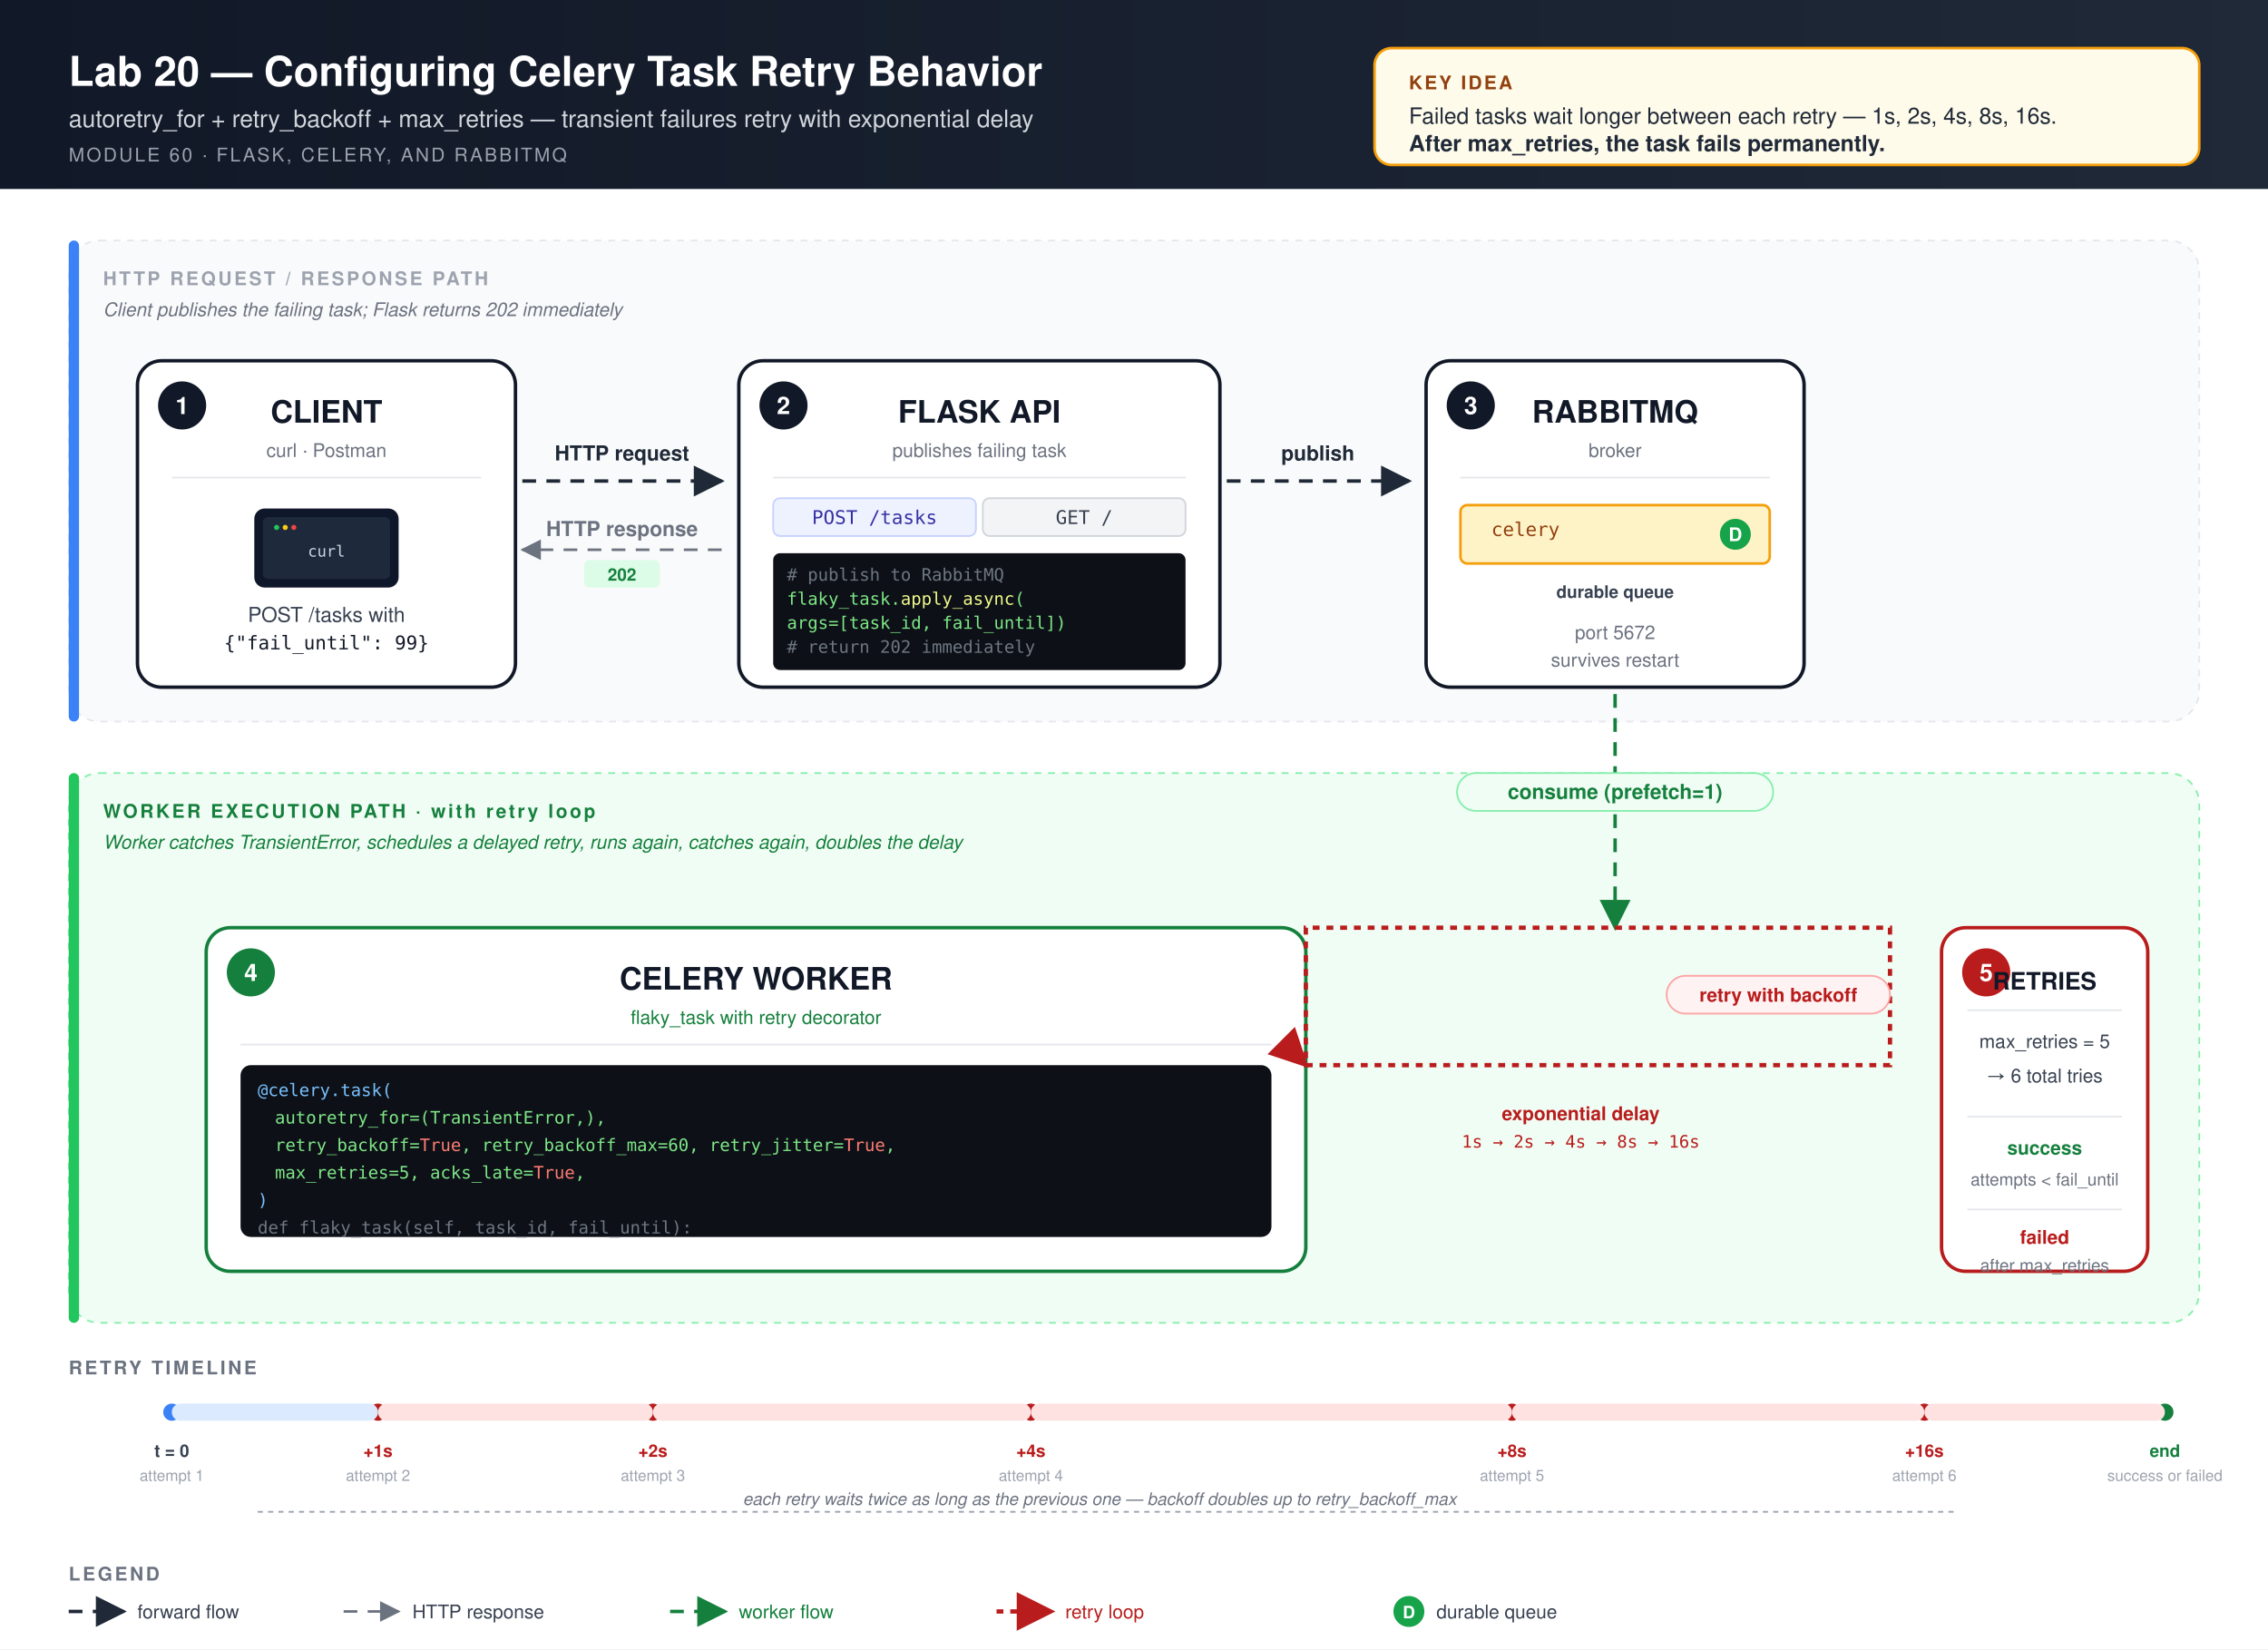
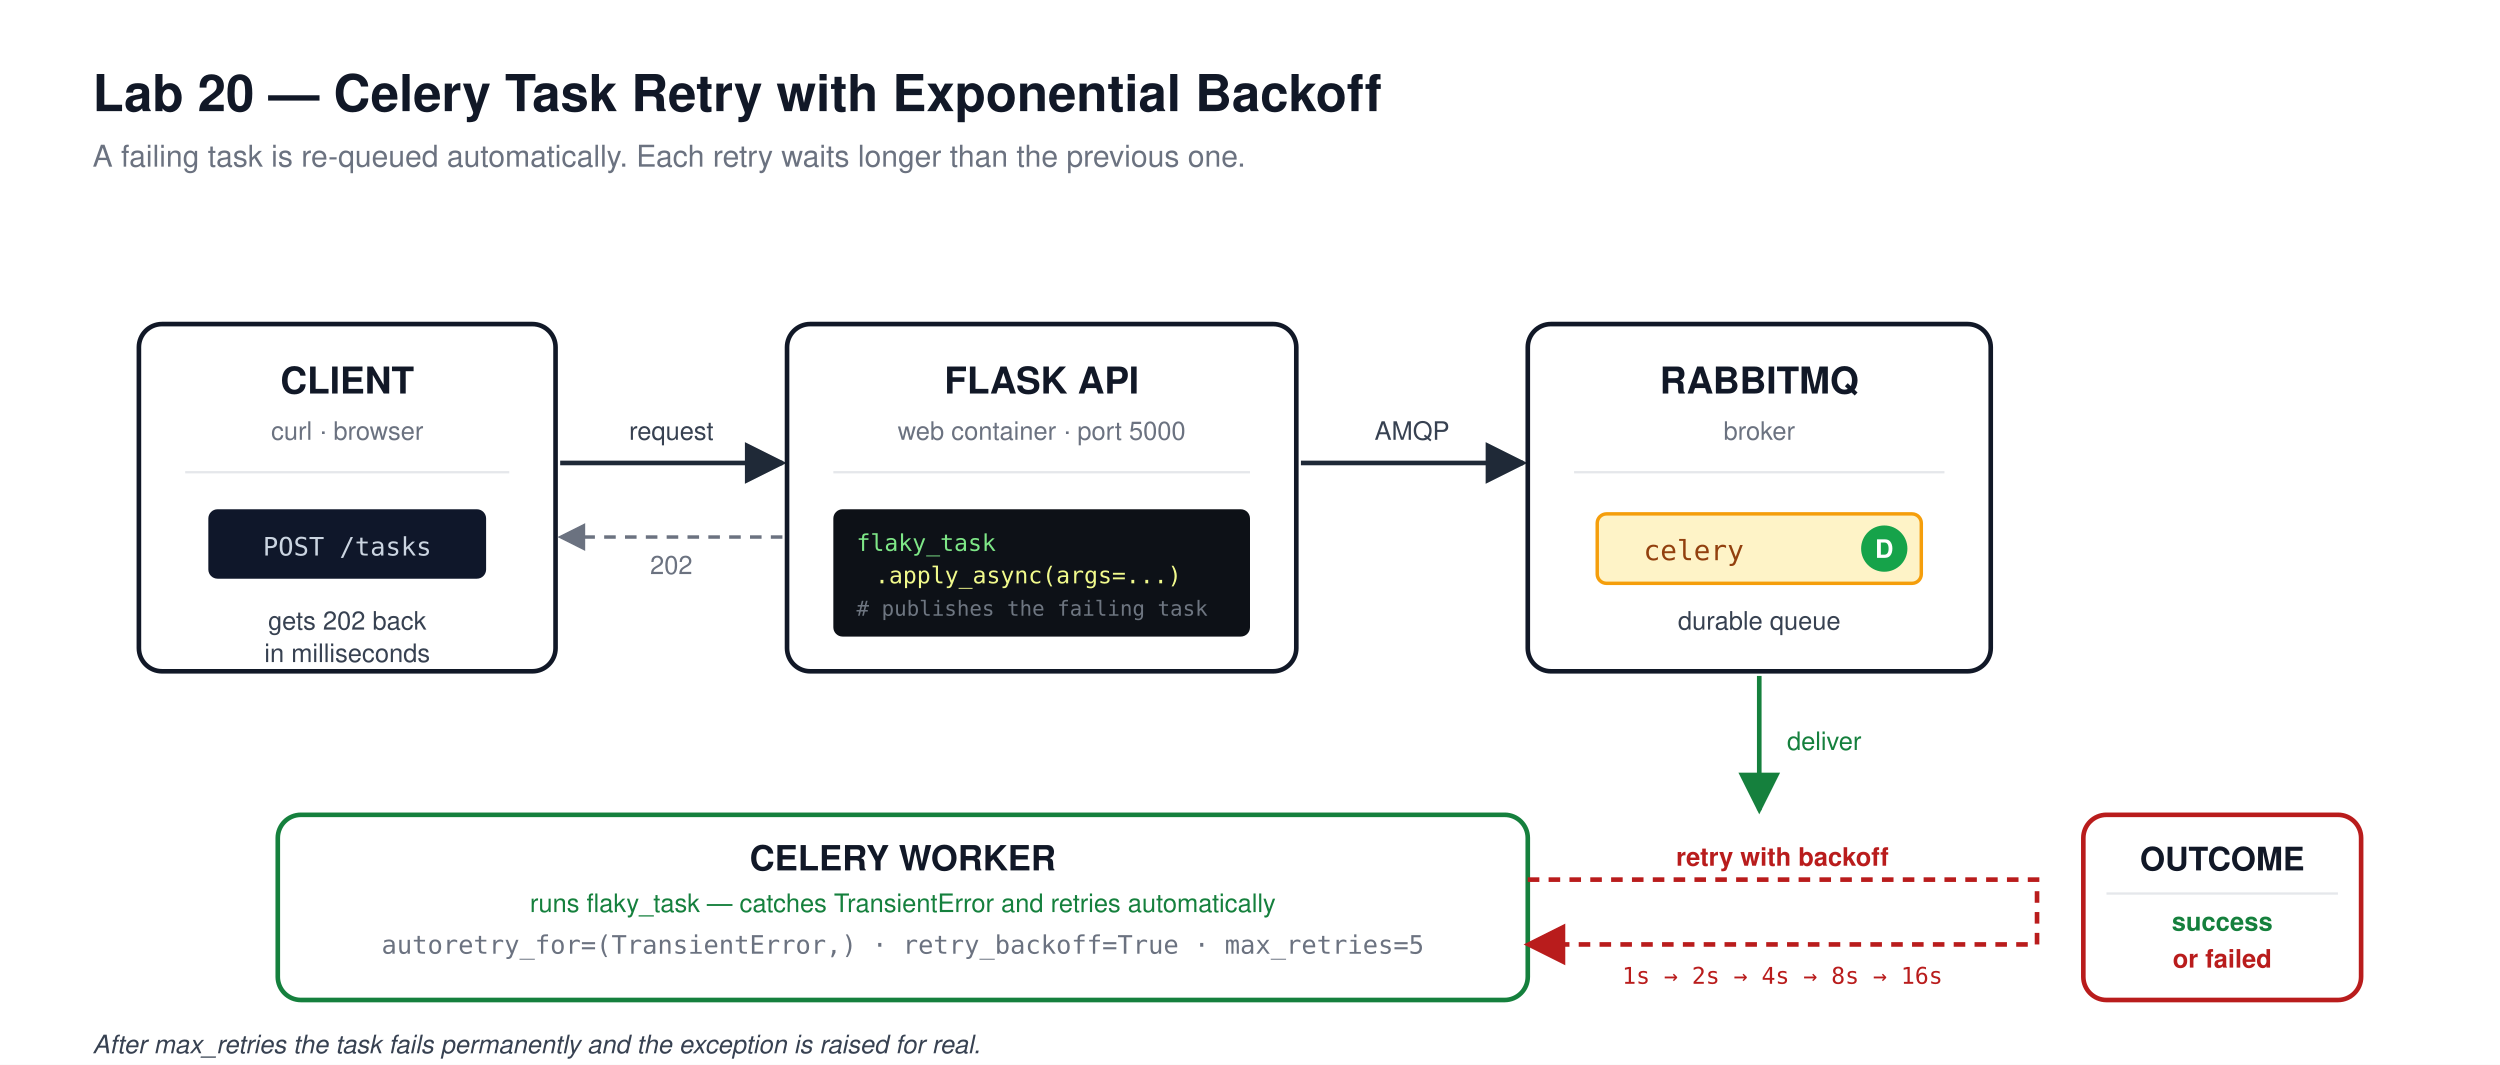
- <svg xmlns="http://www.w3.org/2000/svg" viewBox="0 0 1320 960" font-family="Helvetica, Arial, sans-serif">
+ <svg xmlns="http://www.w3.org/2000/svg" viewBox="0 0 1080 460" font-family="Helvetica, Arial, sans-serif">
+   <rect width="1080" height="460" fill="#ffffff" />
+   <text x="40" y="48" font-size="22" font-weight="700" fill="#111827">Lab 20 — Celery Task Retry with Exponential Backoff</text>
+   <text x="40" y="72" font-size="13" fill="#6b7280">A failing task is re-queued automatically. Each retry waits longer than the previous one.</text>
+   <g>
+     <rect x="60" y="140" width="180" height="150" rx="10" fill="#ffffff" stroke="#111827" stroke-width="2" />
+     <text x="150" y="170" text-anchor="middle" font-size="16" font-weight="700" fill="#111827">CLIENT</text>
+     <text x="150" y="190" text-anchor="middle" font-size="11" fill="#6b7280">curl · browser</text>
+     <line x1="80" y1="204" x2="220" y2="204" stroke="#e5e7eb" stroke-width="1" />
+     <rect x="90" y="220" width="120" height="30" rx="4" fill="#0f172a" />
+     <text x="150" y="240" text-anchor="middle" font-size="11" font-family="Menlo, Consolas, monospace" fill="#cbd5e1">POST /tasks</text>
+     <text x="150" y="272" text-anchor="middle" font-size="11" fill="#374151">gets 202 back</text>
+     <text x="150" y="286" text-anchor="middle" font-size="11" fill="#374151">in milliseconds</text>
+   </g>
+   <line x1="242" y1="200" x2="338" y2="200" stroke="#1f2937" stroke-width="2" marker-end="url(#a)" />
+   <text x="290" y="190" text-anchor="middle" font-size="11" fill="#374151">request</text>
+   <line x1="338" y1="232" x2="242" y2="232" stroke="#6b7280" stroke-width="1.5" stroke-dasharray="5 4" marker-end="url(#ar)" />
+   <text x="290" y="248" text-anchor="middle" font-size="11" fill="#6b7280">202</text>
+   <g>
+     <rect x="340" y="140" width="220" height="150" rx="10" fill="#ffffff" stroke="#111827" stroke-width="2" />
+     <text x="450" y="170" text-anchor="middle" font-size="16" font-weight="700" fill="#111827">FLASK API</text>
+     <text x="450" y="190" text-anchor="middle" font-size="11" fill="#6b7280">web container · port 5000</text>
+     <line x1="360" y1="204" x2="540" y2="204" stroke="#e5e7eb" stroke-width="1" />
+     <rect x="360" y="220" width="180" height="55" rx="4" fill="#0d1117" />
+     <text x="370" y="238" font-size="10" font-family="Menlo, Consolas, monospace" fill="#7ee787">flaky_task</text>
+     <text x="378" y="252" font-size="10" font-family="Menlo, Consolas, monospace" fill="#f1fa8c">  .apply_async(args=...)</text>
+     <text x="370" y="266" font-size="9" font-family="Menlo, Consolas, monospace" fill="#6e7681"># publishes the failing task</text>
+   </g>
+   <line x1="562" y1="200" x2="658" y2="200" stroke="#1f2937" stroke-width="2" marker-end="url(#a)" />
+   <text x="610" y="190" text-anchor="middle" font-size="11" fill="#374151">AMQP</text>
+   <g>
+     <rect x="660" y="140" width="200" height="150" rx="10" fill="#ffffff" stroke="#111827" stroke-width="2" />
+     <text x="760" y="170" text-anchor="middle" font-size="16" font-weight="700" fill="#111827">RABBITMQ</text>
+     <text x="760" y="190" text-anchor="middle" font-size="11" fill="#6b7280">broker</text>
+     <line x1="680" y1="204" x2="840" y2="204" stroke="#e5e7eb" stroke-width="1" />
+     <rect x="690" y="222" width="140" height="30" rx="4" fill="#fef3c7" stroke="#f59e0b" stroke-width="1.5" />
+     <text x="710" y="242" font-size="12" font-family="Menlo, Consolas, monospace" fill="#92400e">celery</text>
+     <circle cx="814" cy="237" r="10" fill="#16a34a" />
+     <text x="814" y="241" text-anchor="middle" font-size="11" font-weight="700" fill="#ffffff">D</text>
+     <text x="760" y="272" text-anchor="middle" font-size="11" fill="#374151">durable queue</text>
+   </g>
+   <line x1="760" y1="292" x2="760" y2="350" stroke="#15803d" stroke-width="2" marker-end="url(#ag)" />
+   <text x="772" y="324" font-size="11" fill="#15803d">deliver</text>
+   <g>
+     <rect x="120" y="352" width="540" height="80" rx="10" fill="#ffffff" stroke="#15803d" stroke-width="2" />
+     <text x="390" y="376" text-anchor="middle" font-size="15" font-weight="700" fill="#111827">CELERY WORKER</text>
+     <text x="390" y="394" text-anchor="middle" font-size="11" fill="#15803d">runs flaky_task — catches TransientError and retries automatically</text>
+     <text x="390" y="412" text-anchor="middle" font-size="11" font-family="Menlo, Consolas, monospace" fill="#6b7280">autoretry_for=(TransientError,)  ·  retry_backoff=True  ·  max_retries=5</text>
+   </g>
+   <path d="M 660 392 L 870 392 L 870 392 L 880 392" fill="none" />
+   <path d="M 660 380 L 880 380 L 880 408 L 660 408" fill="none" stroke="#b91c1c" stroke-width="2" stroke-dasharray="5 4" marker-end="url(#arr)" />
+   <text x="770" y="374" text-anchor="middle" font-size="11" font-weight="700" fill="#b91c1c">retry with backoff</text>
+   <text x="770" y="425" text-anchor="middle" font-size="10" font-family="Menlo, Consolas, monospace" fill="#b91c1c">1s → 2s → 4s → 8s → 16s</text>
+   <g>
+     <rect x="900" y="352" width="120" height="80" rx="10" fill="#ffffff" stroke="#b91c1c" stroke-width="2" />
+     <text x="960" y="376" text-anchor="middle" font-size="14" font-weight="700" fill="#111827">OUTCOME</text>
+     <line x1="910" y1="386" x2="1010" y2="386" stroke="#e5e7eb" stroke-width="1" />
+     <text x="960" y="402" text-anchor="middle" font-size="11" font-weight="700" fill="#15803d">success</text>
+     <text x="960" y="418" text-anchor="middle" font-size="11" font-weight="700" fill="#b91c1c">or failed</text>
+   </g>
+   <text x="40" y="455" font-size="11" fill="#374151" font-style="italic">
+     After max_retries the task fails permanently and the exception is raised for real.
+   </text>
  <defs>
-     <style type="text/css">
-       @keyframes dashFlow {
-         to { stroke-dashoffset: -28; }
-       }
-       .flow {
-         stroke-dasharray: 8 6;
-         animation: dashFlow 1s linear infinite;
-       }
-       @keyframes pulse {
-         0%, 100% { opacity: 1; }
-         50% { opacity: 0.3; }
-       }
-       .pulse-dot { animation: pulse 1.4s ease-in-out infinite; }
-       @keyframes retryPulse {
-         0%, 100% { opacity: 0.55; }
-         50% { opacity: 1; }
-       }
-       .retry-loop {
-         stroke-dasharray: 4 4;
-         animation: dashFlow 1.6s linear infinite, retryPulse 2.4s ease-in-out infinite;
-       }
-     </style>
-     <marker id="arrowFwd" viewBox="0 0 10 10" refX="9" refY="5" markerWidth="9" markerHeight="9" orient="auto-start-reverse">
+     <marker id="a" viewBox="0 0 10 10" refX="9" refY="5" markerWidth="9" markerHeight="9" orient="auto-start-reverse">
      <path d="M 0 0 L 10 5 L 0 10 z" fill="#1f2937" />
    </marker>
-     <marker id="arrowRet" viewBox="0 0 10 10" refX="9" refY="5" markerWidth="8" markerHeight="8" orient="auto-start-reverse">
+     <marker id="ar" viewBox="0 0 10 10" refX="9" refY="5" markerWidth="8" markerHeight="8" orient="auto-start-reverse">
      <path d="M 0 0 L 10 5 L 0 10 z" fill="#6b7280" />
    </marker>
-     <marker id="arrowBg" viewBox="0 0 10 10" refX="9" refY="5" markerWidth="9" markerHeight="9" orient="auto-start-reverse">
+     <marker id="ag" viewBox="0 0 10 10" refX="9" refY="5" markerWidth="9" markerHeight="9" orient="auto-start-reverse">
      <path d="M 0 0 L 10 5 L 0 10 z" fill="#15803d" />
    </marker>
-     <marker id="arrowRetry" viewBox="0 0 10 10" refX="9" refY="5" markerWidth="9" markerHeight="9" orient="auto-start-reverse">
+     <marker id="arr" viewBox="0 0 10 10" refX="9" refY="5" markerWidth="9" markerHeight="9" orient="auto-start-reverse">
      <path d="M 0 0 L 10 5 L 0 10 z" fill="#b91c1c" />
    </marker>
-     <linearGradient id="headerGrad" x1="0%" y1="0%" x2="100%" y2="0%">
-       <stop offset="0%" stop-color="#111827" />
-       <stop offset="100%" stop-color="#1f2937" />
-     </linearGradient>
  </defs>
-   <rect width="1320" height="960" fill="#ffffff" />
-   <rect x="0" y="0" width="1320" height="110" fill="url(#headerGrad)" />
-   <text x="40" y="50" font-size="24" font-weight="700" fill="#ffffff">
-     Lab 20 — Configuring Celery Task Retry Behavior
-   </text>
-   <text x="40" y="74" font-size="14" fill="#d1d5db">
-     autoretry_for + retry_backoff + max_retries — transient failures retry with exponential delay
-   </text>
-   <text x="40" y="94" font-size="11" fill="#9ca3af" letter-spacing="1.2">
-     MODULE 60  ·  FLASK, CELERY, AND RABBITMQ
-   </text>
-   <g>
-     <rect x="800" y="28" width="480" height="68" rx="10" fill="#fffbeb" stroke="#f59e0b" stroke-width="1.5" />
-     <text x="820" y="52" font-size="11" font-weight="700" fill="#92400e" letter-spacing="1.2">KEY IDEA</text>
-     <text x="820" y="72" font-size="13" fill="#1f2937">
-       Failed tasks wait longer between each retry — 1s, 2s, 4s, 8s, 16s.
-     </text>
-     <text x="820" y="88" font-size="13" font-weight="600" fill="#1f2937">
-       After max_retries, the task fails permanently.
-     </text>
-   </g>
-   <rect x="40" y="140" width="1240" height="280" rx="18" fill="#f9fafb" stroke="#e5e7eb" stroke-width="1" stroke-dasharray="4 4" />
-   <text x="60" y="166" font-size="11" font-weight="700" fill="#9ca3af" letter-spacing="1.4">HTTP REQUEST / RESPONSE PATH</text>
-   <rect x="40" y="140" width="6" height="280" rx="3" fill="#3b82f6" />
-   <text x="60" y="184" font-size="11" font-style="italic" fill="#6b7280">
-     Client publishes the failing task; Flask returns 202 immediately
-   </text>
-   <g>
-     <rect x="80" y="210" width="220" height="190" rx="14" fill="#ffffff" stroke="#111827" stroke-width="2" />
-     <circle cx="106" cy="236" r="14" fill="#111827" />
-     <text x="106" y="241" text-anchor="middle" font-size="14" font-weight="700" fill="#ffffff">1</text>
-     <text x="190" y="246" text-anchor="middle" font-size="18" font-weight="700" fill="#111827">CLIENT</text>
-     <text x="190" y="266" text-anchor="middle" font-size="11" fill="#6b7280">curl · Postman</text>
-     <line x1="100" y1="278" x2="280" y2="278" stroke="#e5e7eb" stroke-width="1" />
-     <rect x="148" y="296" width="84" height="46" rx="6" fill="#0f172a" />
-     <rect x="153" y="301" width="74" height="36" rx="3" fill="#1e293b" />
-     <circle cx="161" cy="307" r="1.5" fill="#22c55e" />
-     <circle cx="166" cy="307" r="1.5" fill="#facc15" />
-     <circle cx="171" cy="307" r="1.5" fill="#ef4444" />
-     <text x="190" y="324" text-anchor="middle" font-size="9" font-family="Menlo, Consolas, monospace" fill="#cbd5e1">curl</text>
-     <text x="190" y="362" text-anchor="middle" font-size="12" fill="#374151">POST /tasks with</text>
-     <text x="190" y="378" text-anchor="middle" font-size="11" font-family="Menlo, Consolas, monospace" fill="#111827">{"fail_until": 99}</text>
-   </g>
-   <line class="flow" x1="304" y1="280" x2="420" y2="280" stroke="#1f2937" stroke-width="2" marker-end="url(#arrowFwd)" />
-   <text x="362" y="268" text-anchor="middle" font-size="12" font-weight="600" fill="#1f2937">HTTP request</text>
-   <line class="flow" x1="420" y1="320" x2="304" y2="320" stroke="#6b7280" stroke-width="1.5" stroke-dasharray="6 4" marker-end="url(#arrowRet)" />
-   <text x="362" y="312" text-anchor="middle" font-size="12" font-weight="600" fill="#6b7280">HTTP response</text>
-   <g>
-     <rect x="340" y="326" width="44" height="16" rx="3" fill="#dcfce7" />
-     <text x="362" y="338" text-anchor="middle" font-size="10" font-weight="700" fill="#15803d">202</text>
-   </g>
-   <g>
-     <rect x="430" y="210" width="280" height="190" rx="14" fill="#ffffff" stroke="#111827" stroke-width="2" />
-     <circle cx="456" cy="236" r="14" fill="#111827" />
-     <text x="456" y="241" text-anchor="middle" font-size="14" font-weight="700" fill="#ffffff">2</text>
-     <text x="570" y="246" text-anchor="middle" font-size="18" font-weight="700" fill="#111827">FLASK API</text>
-     <text x="570" y="266" text-anchor="middle" font-size="11" fill="#6b7280">publishes failing task</text>
-     <line x1="450" y1="278" x2="690" y2="278" stroke="#e5e7eb" stroke-width="1" />
-     <g>
-       <rect x="450" y="290" width="118" height="22" rx="4" fill="#eef2ff" stroke="#c7d2fe" stroke-width="1" />
-       <text x="509" y="305" text-anchor="middle" font-size="11" font-family="Menlo, Consolas, monospace" fill="#3730a3">POST /tasks</text>
-       <rect x="572" y="290" width="118" height="22" rx="4" fill="#f3f4f6" stroke="#d1d5db" stroke-width="1" />
-       <text x="631" y="305" text-anchor="middle" font-size="11" font-family="Menlo, Consolas, monospace" fill="#374151">GET  /</text>
-     </g>
-     <rect x="450" y="322" width="240" height="68" rx="4" fill="#0d1117" />
-     <text x="458" y="338" font-size="10" font-family="Menlo, Consolas, monospace" fill="#7ee787">
-       <tspan fill="#6e7681"># publish to RabbitMQ</tspan>
-     </text>
-     <text x="458" y="352" font-size="10" font-family="Menlo, Consolas, monospace" fill="#7ee787">
-       flaky_task.<tspan fill="#f1fa8c">apply_async</tspan>(
-     </text>
-     <text x="458" y="366" font-size="10" font-family="Menlo, Consolas, monospace" fill="#7ee787">
-         args=[task_id, fail_until])
-     </text>
-     <text x="458" y="380" font-size="10" font-family="Menlo, Consolas, monospace" fill="#7ee787">
-       <tspan fill="#6e7681"># return 202 immediately</tspan>
-     </text>
-   </g>
-   <line class="flow" x1="714" y1="280" x2="820" y2="280" stroke="#1f2937" stroke-width="2" marker-end="url(#arrowFwd)" />
-   <text x="767" y="268" text-anchor="middle" font-size="12" font-weight="600" fill="#1f2937">publish</text>
-   <g>
-     <rect x="830" y="210" width="220" height="190" rx="14" fill="#ffffff" stroke="#111827" stroke-width="2" />
-     <circle cx="856" cy="236" r="14" fill="#111827" />
-     <text x="856" y="241" text-anchor="middle" font-size="14" font-weight="700" fill="#ffffff">3</text>
-     <text x="940" y="246" text-anchor="middle" font-size="18" font-weight="700" fill="#111827">RABBITMQ</text>
-     <text x="940" y="266" text-anchor="middle" font-size="11" fill="#6b7280">broker</text>
-     <line x1="850" y1="278" x2="1030" y2="278" stroke="#e5e7eb" stroke-width="1" />
-     <rect x="850" y="294" width="180" height="34" rx="4" fill="#fef3c7" stroke="#f59e0b" stroke-width="1.5" />
-     <text x="868" y="312" font-size="11" font-family="Menlo, Consolas, monospace" fill="#92400e">
-       celery
-     </text>
-     <circle cx="1010" cy="311" r="9" fill="#16a34a" />
-     <text x="1010" y="315" text-anchor="middle" font-size="11" font-weight="700" fill="#ffffff">D</text>
-     <text x="940" y="348" text-anchor="middle" font-size="10" fill="#374151" font-weight="600">durable queue</text>
-     <text x="940" y="372" text-anchor="middle" font-size="11" fill="#6b7280">port 5672</text>
-     <text x="940" y="388" text-anchor="middle" font-size="11" fill="#6b7280">survives restart</text>
-   </g>
-   <rect x="40" y="450" width="1240" height="320" rx="18" fill="#f0fdf4" stroke="#86efac" stroke-width="1" stroke-dasharray="4 4" />
-   <text x="60" y="476" font-size="11" font-weight="700" fill="#15803d" letter-spacing="1.4">WORKER EXECUTION PATH  ·  with retry loop</text>
-   <rect x="40" y="450" width="6" height="320" rx="3" fill="#22c55e" />
-   <text x="60" y="494" font-size="11" font-style="italic" fill="#15803d">
-     Worker catches TransientError, schedules a delayed retry, runs again, catches again, doubles the delay
-   </text>
-   <path class="flow" d="M 940 404 L 940 540" fill="none" stroke="#15803d" stroke-width="2" marker-end="url(#arrowBg)" />
-   <g>
-     <rect x="848" y="450" width="184" height="22" rx="11" fill="#f0fdf4" stroke="#86efac" stroke-width="1" />
-     <text x="940" y="465" text-anchor="middle" font-size="12" font-weight="700" fill="#15803d">consume (prefetch=1)</text>
-   </g>
-   <g>
-     <rect x="120" y="540" width="640" height="200" rx="14" fill="#ffffff" stroke="#15803d" stroke-width="2" />
-     <circle cx="146" cy="566" r="14" fill="#15803d" />
-     <text x="146" y="571" text-anchor="middle" font-size="14" font-weight="700" fill="#ffffff">4</text>
-     <text x="440" y="576" text-anchor="middle" font-size="18" font-weight="700" fill="#111827">CELERY WORKER</text>
-     <text x="440" y="596" text-anchor="middle" font-size="11" fill="#15803d">flaky_task with retry decorator</text>
-     <line x1="140" y1="608" x2="740" y2="608" stroke="#e5e7eb" stroke-width="1" />
-     <rect x="140" y="620" width="600" height="100" rx="6" fill="#0d1117" />
-     <text x="150" y="638" font-size="10" font-family="Menlo, Consolas, monospace" fill="#79c0ff">
-       @celery.task(
-     </text>
-     <text x="160" y="654" font-size="10" font-family="Menlo, Consolas, monospace" fill="#7ee787">
-       autoretry_for=(TransientError,),
-     </text>
-     <text x="160" y="670" font-size="10" font-family="Menlo, Consolas, monospace" fill="#7ee787">
-       retry_backoff=<tspan fill="#ff7b72">True</tspan>, retry_backoff_max=60, retry_jitter=<tspan fill="#ff7b72">True</tspan>,
-     </text>
-     <text x="160" y="686" font-size="10" font-family="Menlo, Consolas, monospace" fill="#7ee787">
-       max_retries=5, acks_late=<tspan fill="#ff7b72">True</tspan>,
-     </text>
-     <text x="150" y="702" font-size="10" font-family="Menlo, Consolas, monospace" fill="#79c0ff">
-       )
-     </text>
-     <text x="150" y="718" font-size="10" font-family="Menlo, Consolas, monospace" fill="#7ee787">
-       <tspan fill="#6e7681">def flaky_task(self, task_id, fail_until):</tspan>
-     </text>
-   </g>
-   <g>
-     <path class="retry-loop" d="M 760 620 L 1100 620 L 1100 540 L 760 540 Z" fill="none" stroke="#b91c1c" stroke-width="2.5" marker-end="url(#arrowRetry)" />
-     <rect x="970" y="568" width="130" height="22" rx="11" fill="#fef2f2" stroke="#fca5a5" stroke-width="1" />
-     <text x="1035" y="583" text-anchor="middle" font-size="11" font-weight="700" fill="#b91c1c">retry with backoff</text>
-     <text x="920" y="652" text-anchor="middle" font-size="11" font-weight="700" fill="#b91c1c">exponential delay</text>
-     <text x="920" y="668" text-anchor="middle" font-size="10" font-family="Menlo, Consolas, monospace" fill="#b91c1c">1s → 2s → 4s → 8s → 16s</text>
-   </g>
-   <g>
-     <rect x="1130" y="540" width="120" height="200" rx="14" fill="#ffffff" stroke="#b91c1c" stroke-width="2" />
-     <circle cx="1156" cy="566" r="14" fill="#b91c1c" />
-     <text x="1156" y="571" text-anchor="middle" font-size="14" font-weight="700" fill="#ffffff">5</text>
-     <text x="1190" y="576" text-anchor="middle" font-size="14" font-weight="700" fill="#111827">RETRIES</text>
-     <line x1="1145" y1="588" x2="1235" y2="588" stroke="#e5e7eb" stroke-width="1" />
-     <text x="1190" y="610" text-anchor="middle" font-size="11" fill="#374151">max_retries = 5</text>
-     <text x="1190" y="630" text-anchor="middle" font-size="11" fill="#374151">→ 6 total tries</text>
-     <line x1="1145" y1="650" x2="1235" y2="650" stroke="#e5e7eb" stroke-width="1" />
-     <text x="1190" y="672" text-anchor="middle" font-size="11" font-weight="700" fill="#15803d">success</text>
-     <text x="1190" y="690" text-anchor="middle" font-size="10" fill="#6b7280">attempts &lt; fail_until</text>
-     <line x1="1145" y1="704" x2="1235" y2="704" stroke="#e5e7eb" stroke-width="1" />
-     <text x="1190" y="724" text-anchor="middle" font-size="11" font-weight="700" fill="#b91c1c">failed</text>
-     <text x="1190" y="740" text-anchor="middle" font-size="10" fill="#6b7280">after max_retries</text>
-   </g>
-   <g transform="translate(40, 800)">
-     <text x="0" y="0" font-size="11" font-weight="700" fill="#6b7280" letter-spacing="1.4">RETRY TIMELINE</text>
-     <line x1="60" y1="22" x2="1220" y2="22" stroke="#d1d5db" stroke-width="2" />
-     <circle cx="60" cy="22" r="5" fill="#3b82f6" />
-     <text x="60" y="48" text-anchor="middle" font-size="10" font-weight="600" fill="#374151">t = 0</text>
-     <text x="60" y="62" text-anchor="middle" font-size="9" fill="#9ca3af">attempt 1</text>
-     <circle cx="180" cy="22" r="5" fill="#b91c1c" />
-     <text x="180" y="48" text-anchor="middle" font-size="10" font-weight="600" fill="#b91c1c">+1s</text>
-     <text x="180" y="62" text-anchor="middle" font-size="9" fill="#9ca3af">attempt 2</text>
-     <circle cx="340" cy="22" r="5" fill="#b91c1c" />
-     <text x="340" y="48" text-anchor="middle" font-size="10" font-weight="600" fill="#b91c1c">+2s</text>
-     <text x="340" y="62" text-anchor="middle" font-size="9" fill="#9ca3af">attempt 3</text>
-     <circle cx="560" cy="22" r="5" fill="#b91c1c" />
-     <text x="560" y="48" text-anchor="middle" font-size="10" font-weight="600" fill="#b91c1c">+4s</text>
-     <text x="560" y="62" text-anchor="middle" font-size="9" fill="#9ca3af">attempt 4</text>
-     <circle cx="840" cy="22" r="5" fill="#b91c1c" />
-     <text x="840" y="48" text-anchor="middle" font-size="10" font-weight="600" fill="#b91c1c">+8s</text>
-     <text x="840" y="62" text-anchor="middle" font-size="9" fill="#9ca3af">attempt 5</text>
-     <circle cx="1080" cy="22" r="5" fill="#b91c1c" />
-     <text x="1080" y="48" text-anchor="middle" font-size="10" font-weight="600" fill="#b91c1c">+16s</text>
-     <text x="1080" y="62" text-anchor="middle" font-size="9" fill="#9ca3af">attempt 6</text>
-     <circle cx="1220" cy="22" r="5" fill="#15803d" />
-     <text x="1220" y="48" text-anchor="middle" font-size="10" font-weight="600" fill="#15803d">end</text>
-     <text x="1220" y="62" text-anchor="middle" font-size="9" fill="#9ca3af">success or failed</text>
-     <rect x="60" y="17" width="120" height="10" rx="5" fill="#dbeafe" />
-     <rect x="180" y="17" width="160" height="10" rx="5" fill="#fee2e2" />
-     <rect x="340" y="17" width="220" height="10" rx="5" fill="#fee2e2" />
-     <rect x="560" y="17" width="280" height="10" rx="5" fill="#fee2e2" />
-     <rect x="840" y="17" width="240" height="10" rx="5" fill="#fee2e2" />
-     <rect x="1080" y="17" width="140" height="10" rx="5" fill="#fee2e2" />
-     <line x1="110" y1="80" x2="1100" y2="80" stroke="#9ca3af" stroke-width="1" stroke-dasharray="3 3" />
-     <text x="600" y="76" text-anchor="middle" font-size="10" font-style="italic" fill="#6b7280">
-       each retry waits twice as long as the previous one — backoff doubles up to retry_backoff_max
-     </text>
-   </g>
-   <g transform="translate(40, 920)">
-     <text x="0" y="0" font-size="11" font-weight="700" fill="#6b7280" letter-spacing="1.4">LEGEND</text>
-     <line class="flow" x1="0" y1="18" x2="32" y2="18" stroke="#1f2937" stroke-width="2" marker-end="url(#arrowFwd)" />
-     <text x="40" y="22" font-size="11" fill="#374151">forward flow</text>
-     <line class="flow" x1="160" y1="18" x2="192" y2="18" stroke="#6b7280" stroke-width="1.5" stroke-dasharray="6 4" marker-end="url(#arrowRet)" />
-     <text x="200" y="22" font-size="11" fill="#374151">HTTP response</text>
-     <line class="flow" x1="350" y1="18" x2="382" y2="18" stroke="#15803d" stroke-width="2" marker-end="url(#arrowBg)" />
-     <text x="390" y="22" font-size="11" fill="#15803d">worker flow</text>
-     <line class="retry-loop" x1="540" y1="18" x2="572" y2="18" stroke="#b91c1c" stroke-width="2.5" marker-end="url(#arrowRetry)" />
-     <text x="580" y="22" font-size="11" fill="#b91c1c">retry loop</text>
-     <circle cx="780" cy="18" r="9" fill="#16a34a" />
-     <text x="780" y="22" text-anchor="middle" font-size="10" font-weight="700" fill="#ffffff">D</text>
-     <text x="796" y="22" font-size="11" fill="#374151">durable queue</text>
-   </g>
</svg>
